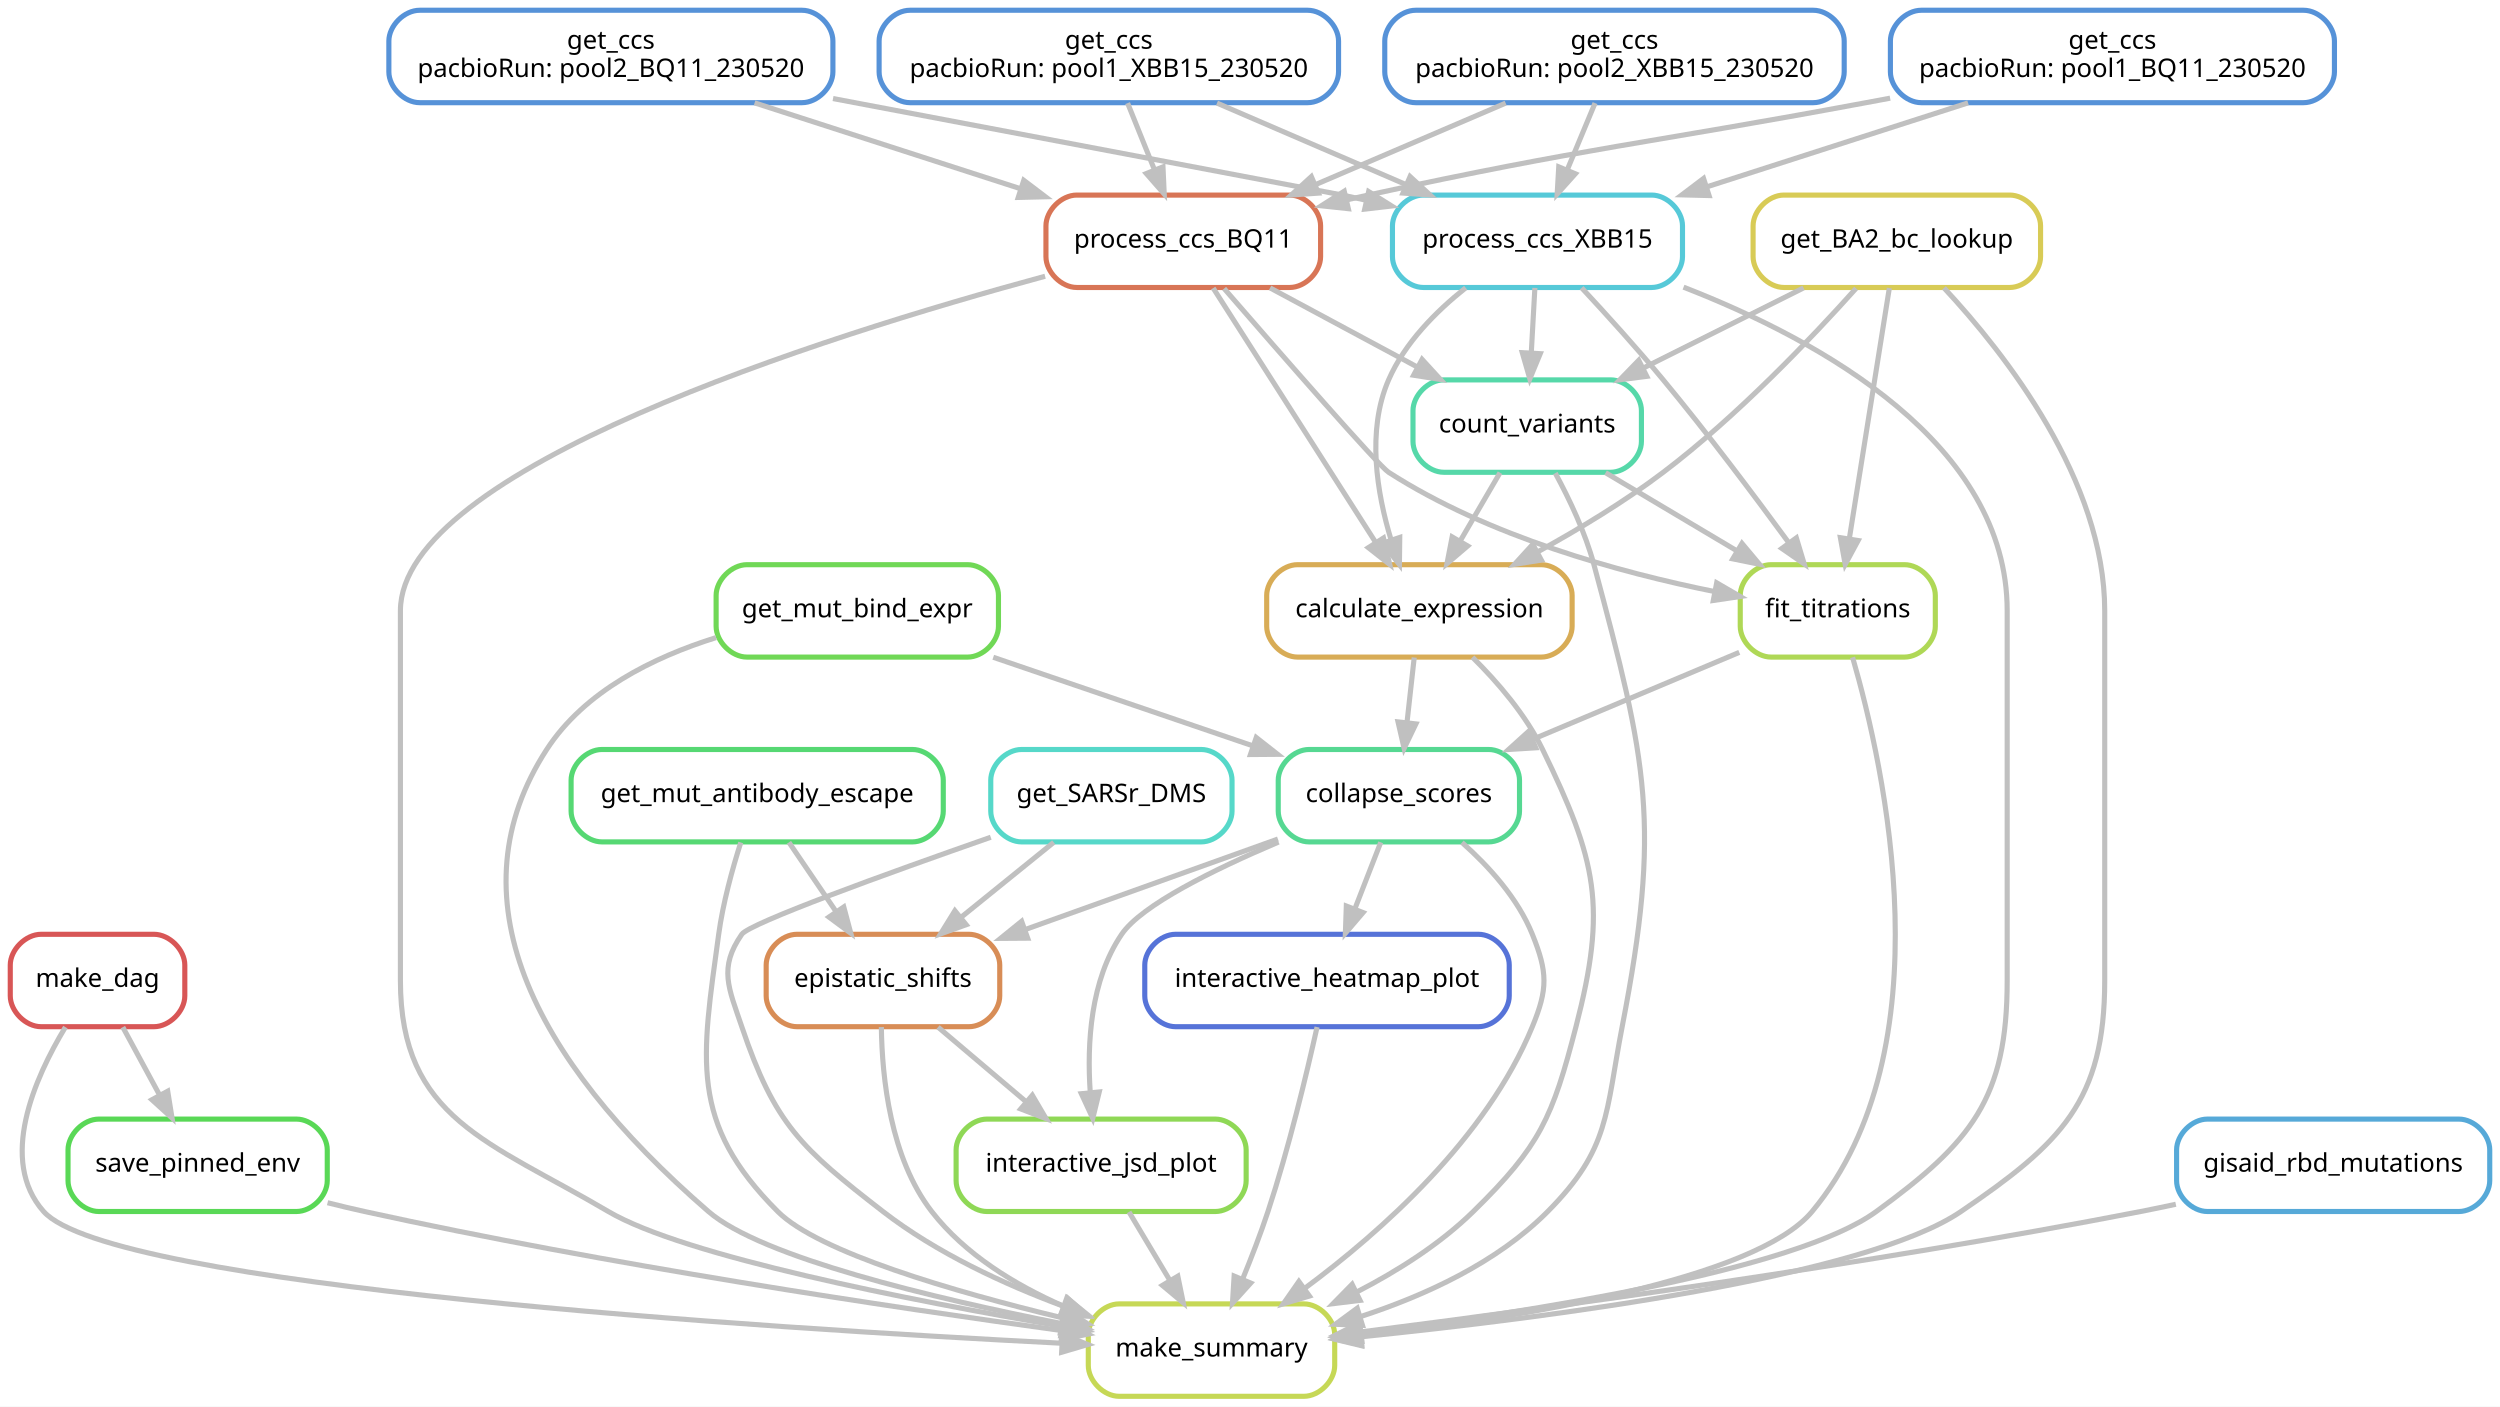
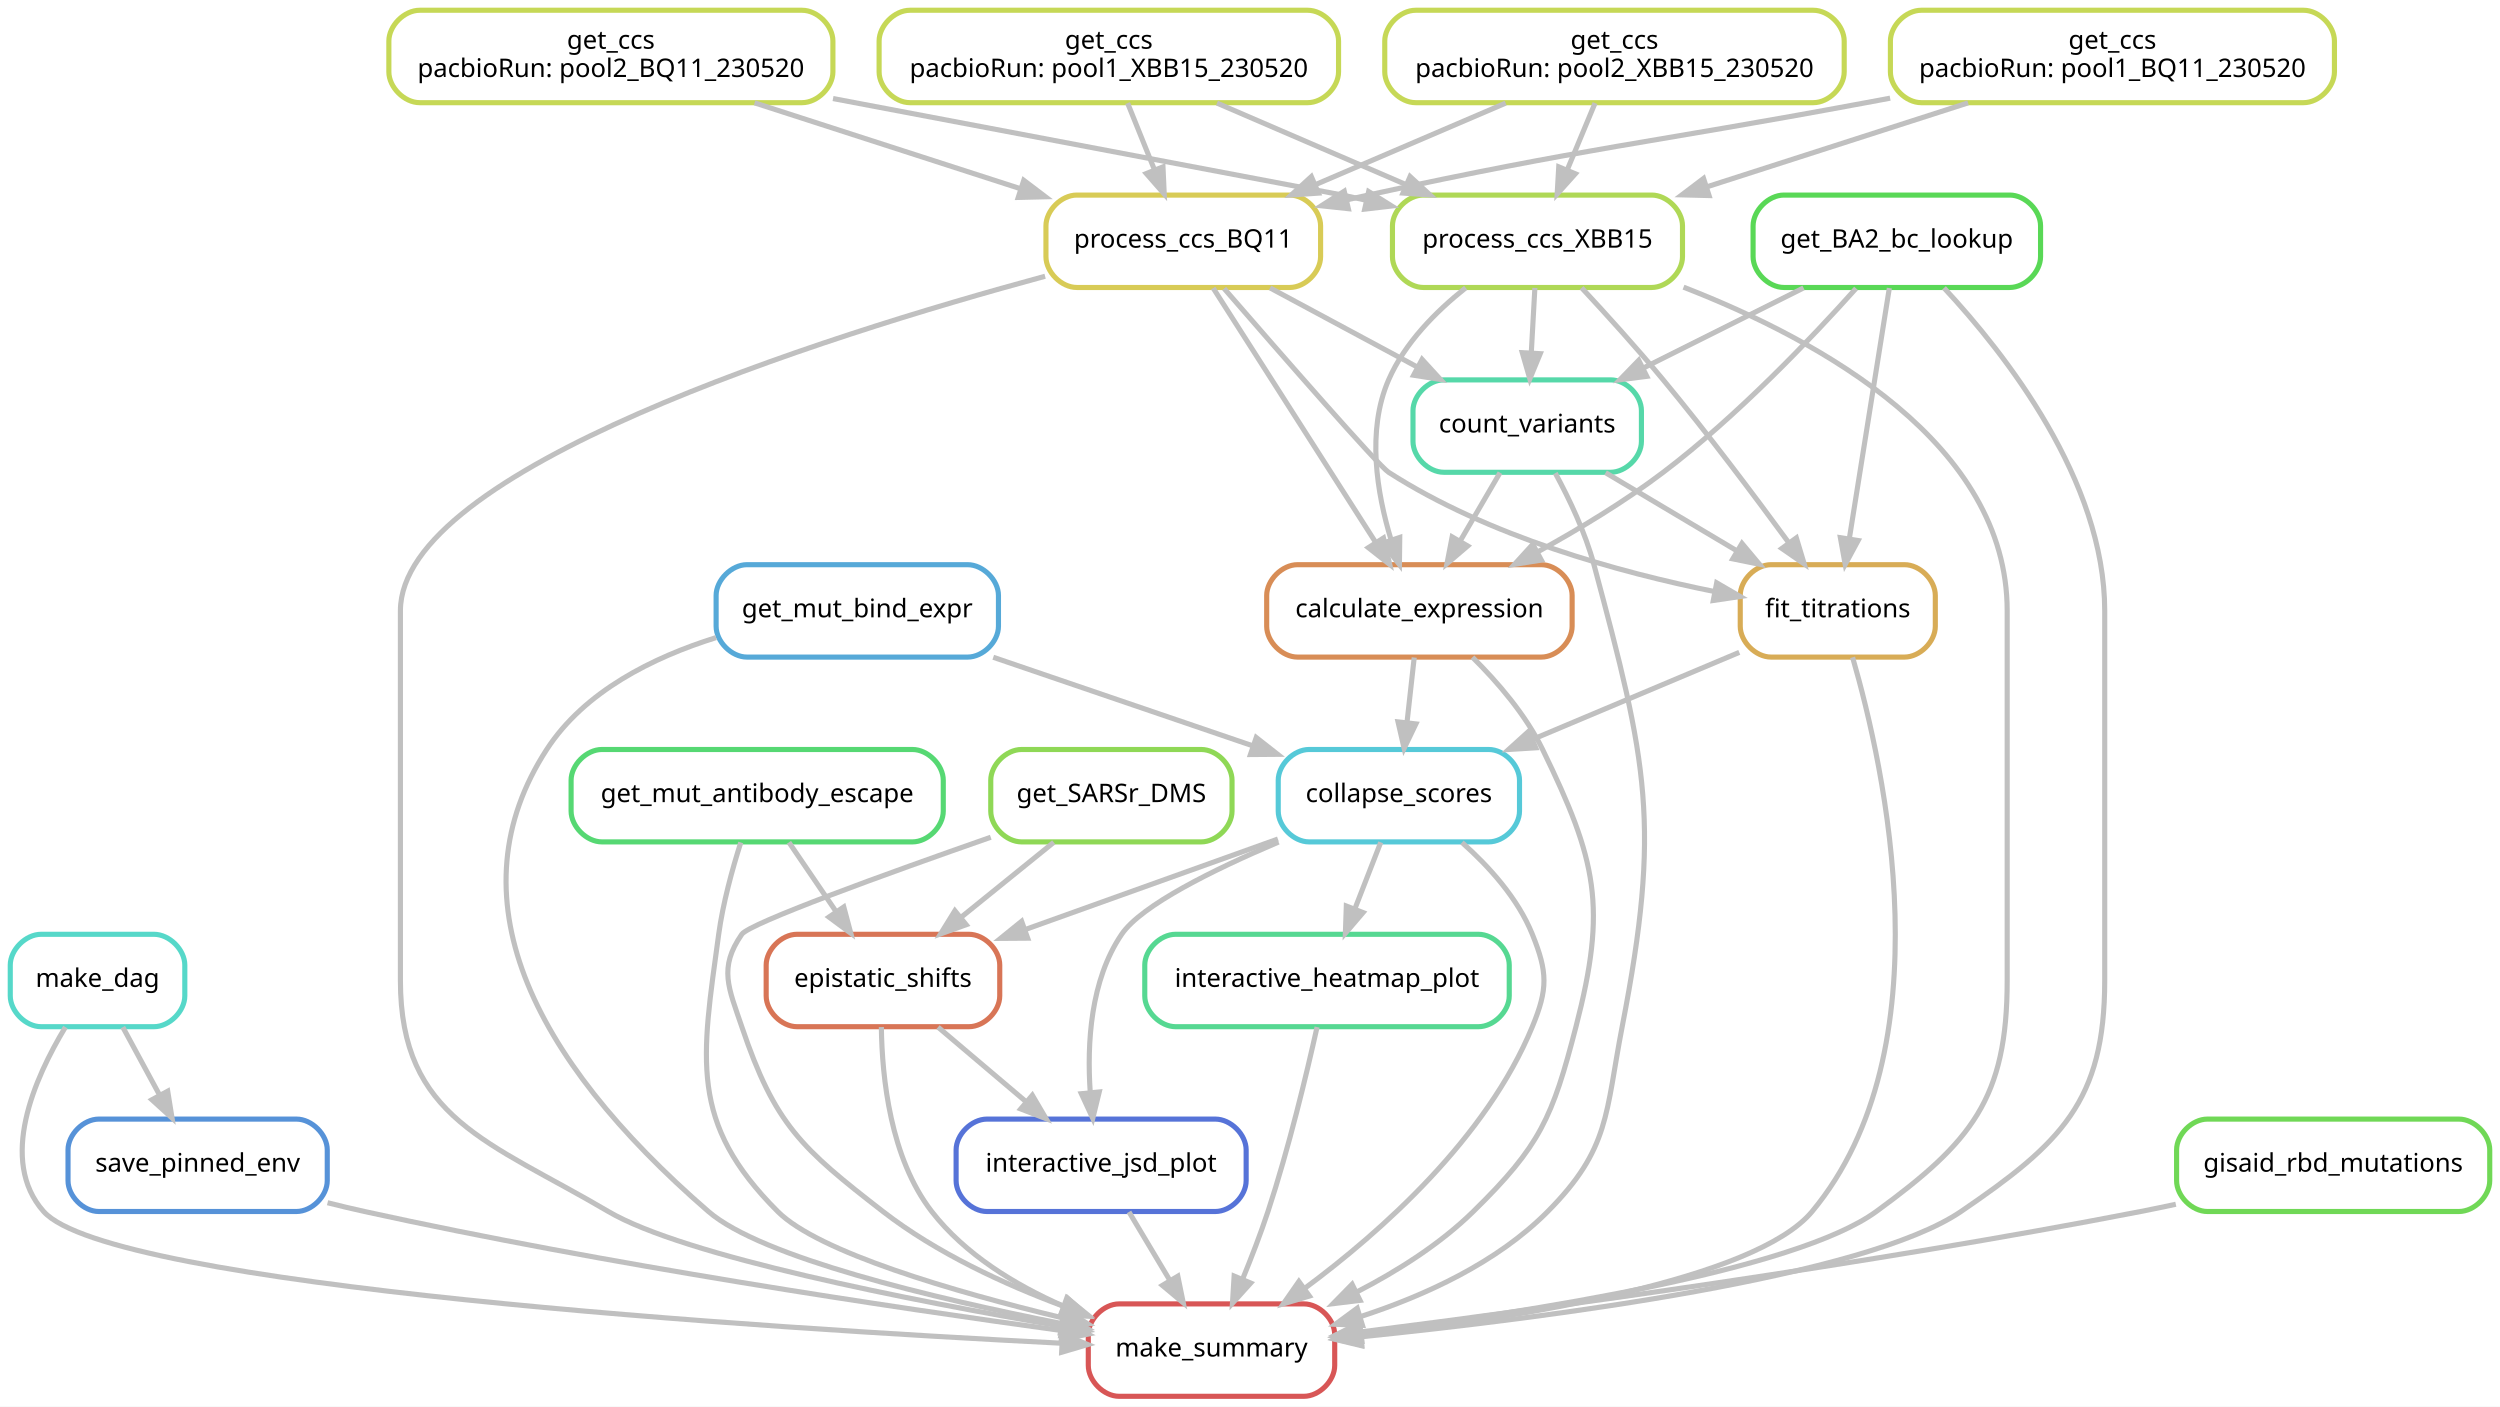
<svg xmlns="http://www.w3.org/2000/svg" width="974pt" height="548pt" viewBox="0.00 0.00 974.00 548.00">
  <g id="graph0" class="graph" transform="scale(1 1) rotate(0) translate(4 544)">
    <polygon fill="#ffffff" stroke="transparent" points="-4,4 -4,-544 970,-544 970,4 -4,4" />
    <g id="node1" class="node">
-       <path fill="none" stroke="#c6d856" stroke-width="2" d="M504,-36C504,-36 432,-36 432,-36 426,-36 420,-30 420,-24 420,-24 420,-12 420,-12 420,-6 426,0 432,0 432,0 504,0 504,0 510,0 516,-6 516,-12 516,-12 516,-24 516,-24 516,-30 510,-36 504,-36" />
+       <path fill="none" stroke="#d85656" stroke-width="2" d="M504,-36C504,-36 432,-36 432,-36 426,-36 420,-30 420,-24 420,-24 420,-12 420,-12 420,-6 426,0 432,0 432,0 504,0 504,0 510,0 516,-6 516,-12 516,-12 516,-24 516,-24 516,-30 510,-36 504,-36" />
      <text text-anchor="middle" x="468" y="-15.5" font-family="sans" font-size="10.00" fill="#000000">make_summary</text>
    </g>
    <g id="node2" class="node">
-       <path fill="none" stroke="#d85656" stroke-width="2" d="M56,-180C56,-180 12,-180 12,-180 6,-180 0,-174 0,-168 0,-168 0,-156 0,-156 0,-150 6,-144 12,-144 12,-144 56,-144 56,-144 62,-144 68,-150 68,-156 68,-156 68,-168 68,-168 68,-174 62,-180 56,-180" />
+       <path fill="none" stroke="#56d8c9" stroke-width="2" d="M56,-180C56,-180 12,-180 12,-180 6,-180 0,-174 0,-168 0,-168 0,-156 0,-156 0,-150 6,-144 12,-144 12,-144 56,-144 56,-144 62,-144 68,-150 68,-156 68,-156 68,-168 68,-168 68,-174 62,-180 56,-180" />
      <text text-anchor="middle" x="34" y="-159.5" font-family="sans" font-size="10.00" fill="#000000">make_dag</text>
    </g>
    <g id="edge1" class="edge">
      <path fill="none" stroke="#c0c0c0" stroke-width="2" d="M21.48,-143.833C9.393,-123.843 -4.689,-91.912 13,-72 38.93,-42.811 292.686,-26.633 409.581,-20.677" />
      <polygon fill="#c0c0c0" stroke="#c0c0c0" stroke-width="2" points="409.969,-24.162 419.781,-20.165 409.619,-17.17 409.969,-24.162" />
    </g>
    <g id="node3" class="node">
-       <path fill="none" stroke="#59d856" stroke-width="2" d="M111.5,-108C111.5,-108 34.5,-108 34.5,-108 28.5,-108 22.5,-102 22.5,-96 22.5,-96 22.5,-84 22.5,-84 22.5,-78 28.5,-72 34.5,-72 34.5,-72 111.5,-72 111.5,-72 117.5,-72 123.5,-78 123.5,-84 123.5,-84 123.5,-96 123.5,-96 123.5,-102 117.5,-108 111.5,-108" />
+       <path fill="none" stroke="#5692d8" stroke-width="2" d="M111.5,-108C111.5,-108 34.5,-108 34.5,-108 28.5,-108 22.5,-102 22.5,-96 22.5,-96 22.5,-84 22.5,-84 22.5,-78 28.5,-72 34.5,-72 34.5,-72 111.5,-72 111.5,-72 117.5,-72 123.5,-78 123.5,-84 123.5,-84 123.5,-96 123.5,-96 123.5,-102 117.5,-108 111.5,-108" />
      <text text-anchor="middle" x="73" y="-87.5" font-family="sans" font-size="10.00" fill="#000000">save_pinned_env</text>
    </g>
    <g id="edge17" class="edge">
      <path fill="none" stroke="#c0c0c0" stroke-width="2" d="M43.841,-143.831C48.196,-135.792 53.41,-126.167 58.217,-117.292" />
      <polygon fill="#c0c0c0" stroke="#c0c0c0" stroke-width="2" points="61.341,-118.873 63.026,-108.413 55.186,-115.539 61.341,-118.873" />
    </g>
    <g id="edge2" class="edge">
      <path fill="none" stroke="#c0c0c0" stroke-width="2" d="M123.61,-75.416C128.457,-74.191 133.311,-73.03 138,-72 232.325,-51.285 343.406,-34.69 409.638,-25.608" />
      <polygon fill="#c0c0c0" stroke="#c0c0c0" stroke-width="2" points="410.437,-29.032 419.873,-24.215 409.493,-22.095 410.437,-29.032" />
    </g>
    <g id="node4" class="node">
-       <path fill="none" stroke="#70d856" stroke-width="2" d="M373,-324C373,-324 287,-324 287,-324 281,-324 275,-318 275,-312 275,-312 275,-300 275,-300 275,-294 281,-288 287,-288 287,-288 373,-288 373,-288 379,-288 385,-294 385,-300 385,-300 385,-312 385,-312 385,-318 379,-324 373,-324" />
+       <path fill="none" stroke="#56a9d8" stroke-width="2" d="M373,-324C373,-324 287,-324 287,-324 281,-324 275,-318 275,-312 275,-312 275,-300 275,-300 275,-294 281,-288 287,-288 287,-288 373,-288 373,-288 379,-288 385,-294 385,-300 385,-300 385,-312 385,-312 385,-318 379,-324 373,-324" />
      <text text-anchor="middle" x="330" y="-303.5" font-family="sans" font-size="10.00" fill="#000000">get_mut_bind_expr</text>
    </g>
    <g id="edge3" class="edge">
      <path fill="none" stroke="#c0c0c0" stroke-width="2" d="M274.99,-295.596C250.409,-287.911 223.712,-274.675 209,-252 172.254,-195.362 201.978,-132.627 272,-72 292.595,-54.168 359.618,-38.207 409.589,-28.344" />
      <polygon fill="#c0c0c0" stroke="#c0c0c0" stroke-width="2" points="410.502,-31.732 419.654,-26.394 409.17,-24.86 410.502,-31.732" />
    </g>
    <g id="node17" class="node">
-       <path fill="none" stroke="#56d892" stroke-width="2" d="M576,-252C576,-252 506,-252 506,-252 500,-252 494,-246 494,-240 494,-240 494,-228 494,-228 494,-222 500,-216 506,-216 506,-216 576,-216 576,-216 582,-216 588,-222 588,-228 588,-228 588,-240 588,-240 588,-246 582,-252 576,-252" />
+       <path fill="none" stroke="#56c9d8" stroke-width="2" d="M576,-252C576,-252 506,-252 506,-252 500,-252 494,-246 494,-240 494,-240 494,-228 494,-228 494,-222 500,-216 506,-216 506,-216 576,-216 576,-216 582,-216 588,-222 588,-228 588,-228 588,-240 588,-240 588,-246 582,-252 576,-252" />
      <text text-anchor="middle" x="541" y="-231.5" font-family="sans" font-size="10.00" fill="#000000">collapse_scores</text>
    </g>
    <g id="edge39" class="edge">
      <path fill="none" stroke="#c0c0c0" stroke-width="2" d="M382.972,-287.924C413.838,-277.392 452.757,-264.111 484.248,-253.365" />
      <polygon fill="#c0c0c0" stroke="#c0c0c0" stroke-width="2" points="485.432,-256.66 493.766,-250.118 483.171,-250.035 485.432,-256.66" />
    </g>
    <g id="node5" class="node">
      <path fill="none" stroke="#56d873" stroke-width="2" d="M351.5,-252C351.5,-252 230.5,-252 230.5,-252 224.5,-252 218.5,-246 218.5,-240 218.5,-240 218.5,-228 218.5,-228 218.5,-222 224.5,-216 230.5,-216 230.5,-216 351.5,-216 351.5,-216 357.5,-216 363.5,-222 363.5,-228 363.5,-228 363.5,-240 363.5,-240 363.5,-246 357.5,-252 351.5,-252" />
      <text text-anchor="middle" x="291" y="-231.5" font-family="sans" font-size="10.00" fill="#000000">get_mut_antibody_escape</text>
    </g>
    <g id="edge4" class="edge">
      <path fill="none" stroke="#c0c0c0" stroke-width="2" d="M284.605,-215.765C281.315,-205.419 277.656,-192.147 276,-180 269.372,-131.373 264.299,-106.704 299,-72 314.878,-56.121 367.495,-40.812 409.848,-30.575" />
      <polygon fill="#c0c0c0" stroke="#c0c0c0" stroke-width="2" points="410.889,-33.925 419.812,-28.213 409.274,-27.114 410.889,-33.925" />
    </g>
    <g id="node18" class="node">
-       <path fill="none" stroke="#d88d56" stroke-width="2" d="M373.5,-180C373.5,-180 306.5,-180 306.5,-180 300.5,-180 294.5,-174 294.5,-168 294.5,-168 294.5,-156 294.5,-156 294.5,-150 300.5,-144 306.5,-144 306.5,-144 373.5,-144 373.5,-144 379.5,-144 385.5,-150 385.5,-156 385.5,-156 385.5,-168 385.5,-168 385.5,-174 379.5,-180 373.5,-180" />
+       <path fill="none" stroke="#d87556" stroke-width="2" d="M373.5,-180C373.5,-180 306.5,-180 306.5,-180 300.5,-180 294.5,-174 294.5,-168 294.5,-168 294.5,-156 294.5,-156 294.5,-150 300.5,-144 306.5,-144 306.5,-144 373.5,-144 373.5,-144 379.5,-144 385.5,-150 385.5,-156 385.5,-156 385.5,-168 385.5,-168 385.5,-174 379.5,-180 373.5,-180" />
      <text text-anchor="middle" x="340" y="-159.5" font-family="sans" font-size="10.00" fill="#000000">epistatic_shifts</text>
    </g>
    <g id="edge41" class="edge">
      <path fill="none" stroke="#c0c0c0" stroke-width="2" d="M303.365,-215.831C308.951,-207.623 315.663,-197.761 321.807,-188.732" />
      <polygon fill="#c0c0c0" stroke="#c0c0c0" stroke-width="2" points="324.736,-190.65 327.469,-180.413 318.949,-186.711 324.736,-190.65" />
    </g>
    <g id="node6" class="node">
-       <path fill="none" stroke="#56d8c9" stroke-width="2" d="M464,-252C464,-252 394,-252 394,-252 388,-252 382,-246 382,-240 382,-240 382,-228 382,-228 382,-222 388,-216 394,-216 394,-216 464,-216 464,-216 470,-216 476,-222 476,-228 476,-228 476,-240 476,-240 476,-246 470,-252 464,-252" />
+       <path fill="none" stroke="#8fd856" stroke-width="2" d="M464,-252C464,-252 394,-252 394,-252 388,-252 382,-246 382,-240 382,-240 382,-228 382,-228 382,-222 388,-216 394,-216 394,-216 464,-216 464,-216 470,-216 476,-222 476,-228 476,-228 476,-240 476,-240 476,-246 470,-252 464,-252" />
      <text text-anchor="middle" x="429" y="-231.5" font-family="sans" font-size="10.00" fill="#000000">get_SARSr_DMS</text>
    </g>
    <g id="edge5" class="edge">
      <path fill="none" stroke="#c0c0c0" stroke-width="2" d="M381.998,-217.814C341.129,-203.518 287.975,-184.293 285,-180 275.887,-166.849 279.873,-159.156 285,-144 297.902,-105.855 308.16,-96.652 340,-72 360.784,-55.908 387.07,-43.73 410.407,-35.051" />
      <polygon fill="#c0c0c0" stroke="#c0c0c0" stroke-width="2" points="411.63,-38.331 419.863,-31.662 409.268,-31.741 411.63,-38.331" />
    </g>
    <g id="edge42" class="edge">
      <path fill="none" stroke="#c0c0c0" stroke-width="2" d="M406.541,-215.831C395.579,-206.963 382.23,-196.164 370.373,-186.572" />
      <polygon fill="#c0c0c0" stroke="#c0c0c0" stroke-width="2" points="372.427,-183.731 362.451,-180.163 368.024,-189.173 372.427,-183.731" />
    </g>
    <g id="node7" class="node">
-       <path fill="none" stroke="#56c9d8" stroke-width="2" d="M639.5,-468C639.5,-468 550.5,-468 550.5,-468 544.5,-468 538.5,-462 538.5,-456 538.5,-456 538.5,-444 538.5,-444 538.5,-438 544.5,-432 550.5,-432 550.5,-432 639.5,-432 639.5,-432 645.5,-432 651.5,-438 651.5,-444 651.5,-444 651.5,-456 651.5,-456 651.5,-462 645.5,-468 639.5,-468" />
+       <path fill="none" stroke="#afd856" stroke-width="2" d="M639.5,-468C639.5,-468 550.5,-468 550.5,-468 544.5,-468 538.5,-462 538.5,-456 538.5,-456 538.5,-444 538.5,-444 538.5,-438 544.5,-432 550.5,-432 550.5,-432 639.5,-432 639.5,-432 645.5,-432 651.5,-438 651.5,-444 651.5,-444 651.5,-456 651.5,-456 651.5,-462 645.5,-468 639.5,-468" />
      <text text-anchor="middle" x="595" y="-447.5" font-family="sans" font-size="10.00" fill="#000000">process_ccs_XBB15</text>
    </g>
    <g id="edge6" class="edge">
      <path fill="none" stroke="#c0c0c0" stroke-width="2" d="M651.899,-432.117C705.619,-411.263 778,-371.088 778,-306 778,-306 778,-306 778,-162 778,-116.024 764.139,-99.101 727,-72 695.611,-49.094 592.575,-32.878 526.311,-24.515" />
      <polygon fill="#c0c0c0" stroke="#c0c0c0" stroke-width="2" points="526.363,-20.994 516.009,-23.24 525.503,-27.941 526.363,-20.994" />
    </g>
    <g id="node14" class="node">
      <path fill="none" stroke="#56d8a9" stroke-width="2" d="M623.5,-396C623.5,-396 558.5,-396 558.5,-396 552.5,-396 546.5,-390 546.5,-384 546.5,-384 546.5,-372 546.5,-372 546.5,-366 552.5,-360 558.5,-360 558.5,-360 623.5,-360 623.5,-360 629.5,-360 635.5,-366 635.5,-372 635.5,-372 635.5,-384 635.5,-384 635.5,-390 629.5,-396 623.5,-396" />
      <text text-anchor="middle" x="591" y="-375.5" font-family="sans" font-size="10.00" fill="#000000">count_variants</text>
    </g>
    <g id="edge28" class="edge">
      <path fill="none" stroke="#c0c0c0" stroke-width="2" d="M593.991,-431.831C593.563,-424.131 593.054,-414.974 592.579,-406.417" />
      <polygon fill="#c0c0c0" stroke="#c0c0c0" stroke-width="2" points="596.072,-406.204 592.023,-396.413 589.083,-406.592 596.072,-406.204" />
    </g>
    <g id="node15" class="node">
-       <path fill="none" stroke="#afd856" stroke-width="2" d="M738,-324C738,-324 686,-324 686,-324 680,-324 674,-318 674,-312 674,-312 674,-300 674,-300 674,-294 680,-288 686,-288 686,-288 738,-288 738,-288 744,-288 750,-294 750,-300 750,-300 750,-312 750,-312 750,-318 744,-324 738,-324" />
+       <path fill="none" stroke="#d8ac56" stroke-width="2" d="M738,-324C738,-324 686,-324 686,-324 680,-324 674,-318 674,-312 674,-312 674,-300 674,-300 674,-294 680,-288 686,-288 686,-288 738,-288 738,-288 744,-288 750,-294 750,-300 750,-300 750,-312 750,-312 750,-318 744,-324 738,-324" />
      <text text-anchor="middle" x="712" y="-303.5" font-family="sans" font-size="10.00" fill="#000000">fit_titrations</text>
    </g>
    <g id="edge31" class="edge">
      <path fill="none" stroke="#c0c0c0" stroke-width="2" d="M612.201,-431.869C621.793,-421.555 633.822,-408.282 644,-396 661.181,-375.266 679.523,-350.841 692.822,-332.672" />
      <polygon fill="#c0c0c0" stroke="#c0c0c0" stroke-width="2" points="695.862,-334.443 698.919,-324.298 690.203,-330.322 695.862,-334.443" />
    </g>
    <g id="node16" class="node">
-       <path fill="none" stroke="#d8ac56" stroke-width="2" d="M596.5,-324C596.5,-324 501.5,-324 501.5,-324 495.5,-324 489.5,-318 489.5,-312 489.5,-312 489.5,-300 489.5,-300 489.5,-294 495.5,-288 501.5,-288 501.5,-288 596.5,-288 596.5,-288 602.5,-288 608.5,-294 608.5,-300 608.5,-300 608.5,-312 608.5,-312 608.5,-318 602.5,-324 596.5,-324" />
+       <path fill="none" stroke="#d88d56" stroke-width="2" d="M596.5,-324C596.5,-324 501.5,-324 501.5,-324 495.5,-324 489.5,-318 489.5,-312 489.5,-312 489.5,-300 489.5,-300 489.5,-294 495.5,-288 501.5,-288 501.5,-288 596.5,-288 596.5,-288 602.5,-288 608.5,-294 608.5,-300 608.5,-300 608.5,-312 608.5,-312 608.5,-318 602.5,-324 596.5,-324" />
      <text text-anchor="middle" x="549" y="-303.5" font-family="sans" font-size="10.00" fill="#000000">calculate_expression</text>
    </g>
    <g id="edge35" class="edge">
      <path fill="none" stroke="#c0c0c0" stroke-width="2" d="M567.039,-431.862C555.446,-422.662 543.26,-410.381 537,-396 528.401,-376.244 532.405,-351.927 538.006,-333.552" />
      <polygon fill="#c0c0c0" stroke="#c0c0c0" stroke-width="2" points="541.341,-334.615 541.212,-324.021 534.706,-332.384 541.341,-334.615" />
    </g>
    <g id="node8" class="node">
-       <path fill="none" stroke="#5692d8" stroke-width="2" d="M893.5,-540C893.5,-540 744.5,-540 744.5,-540 738.5,-540 732.5,-534 732.5,-528 732.5,-528 732.5,-516 732.5,-516 732.5,-510 738.5,-504 744.5,-504 744.5,-504 893.5,-504 893.5,-504 899.5,-504 905.5,-510 905.5,-516 905.5,-516 905.5,-528 905.5,-528 905.5,-534 899.5,-540 893.5,-540" />
+       <path fill="none" stroke="#c6d856" stroke-width="2" d="M893.5,-540C893.5,-540 744.5,-540 744.5,-540 738.5,-540 732.5,-534 732.5,-528 732.5,-528 732.5,-516 732.5,-516 732.5,-510 738.5,-504 744.5,-504 744.5,-504 893.5,-504 893.5,-504 899.5,-504 905.5,-510 905.5,-516 905.5,-516 905.5,-528 905.5,-528 905.5,-534 899.5,-540 893.5,-540" />
      <text text-anchor="middle" x="819" y="-525" font-family="sans" font-size="10.00" fill="#000000">get_ccs</text>
      <text text-anchor="middle" x="819" y="-514" font-family="sans" font-size="10.00" fill="#000000">pacbioRun: pool1_BQ11_230520</text>
    </g>
    <g id="edge18" class="edge">
      <path fill="none" stroke="#c0c0c0" stroke-width="2" d="M762.764,-503.924C731.876,-493.996 693.39,-481.625 661.074,-471.238" />
      <polygon fill="#c0c0c0" stroke="#c0c0c0" stroke-width="2" points="661.85,-467.811 651.259,-468.083 659.708,-474.475 661.85,-467.811" />
    </g>
    <g id="node12" class="node">
-       <path fill="none" stroke="#d87556" stroke-width="2" d="M498.5,-468C498.5,-468 415.5,-468 415.5,-468 409.5,-468 403.5,-462 403.5,-456 403.5,-456 403.5,-444 403.5,-444 403.5,-438 409.5,-432 415.5,-432 415.5,-432 498.5,-432 498.5,-432 504.5,-432 510.5,-438 510.5,-444 510.5,-444 510.5,-456 510.5,-456 510.5,-462 504.5,-468 498.5,-468" />
+       <path fill="none" stroke="#d8cb56" stroke-width="2" d="M498.5,-468C498.5,-468 415.5,-468 415.5,-468 409.5,-468 403.5,-462 403.5,-456 403.5,-456 403.5,-444 403.5,-444 403.5,-438 409.5,-432 415.5,-432 415.5,-432 498.5,-432 498.5,-432 504.5,-432 510.5,-438 510.5,-444 510.5,-444 510.5,-456 510.5,-456 510.5,-462 504.5,-468 498.5,-468" />
      <text text-anchor="middle" x="457" y="-447.5" font-family="sans" font-size="10.00" fill="#000000">process_ccs_BQ11</text>
    </g>
    <g id="edge22" class="edge">
      <path fill="none" stroke="#c0c0c0" stroke-width="2" d="M732.394,-505.754C729.223,-505.161 726.084,-504.575 723,-504 636.793,-487.92 614.69,-486.643 529,-468 526.226,-467.397 523.397,-466.764 520.541,-466.111" />
      <polygon fill="#c0c0c0" stroke="#c0c0c0" stroke-width="2" points="521.313,-462.697 510.778,-463.828 519.719,-469.513 521.313,-462.697" />
    </g>
    <g id="node9" class="node">
-       <path fill="none" stroke="#5692d8" stroke-width="2" d="M308.5,-540C308.5,-540 159.5,-540 159.5,-540 153.5,-540 147.5,-534 147.5,-528 147.5,-528 147.5,-516 147.5,-516 147.5,-510 153.5,-504 159.5,-504 159.5,-504 308.5,-504 308.5,-504 314.5,-504 320.5,-510 320.5,-516 320.5,-516 320.5,-528 320.5,-528 320.5,-534 314.5,-540 308.5,-540" />
+       <path fill="none" stroke="#c6d856" stroke-width="2" d="M308.5,-540C308.5,-540 159.5,-540 159.5,-540 153.5,-540 147.5,-534 147.5,-528 147.5,-528 147.5,-516 147.5,-516 147.5,-510 153.5,-504 159.5,-504 159.5,-504 308.5,-504 308.5,-504 314.5,-504 320.5,-510 320.5,-516 320.5,-516 320.5,-528 320.5,-528 320.5,-534 314.5,-540 308.5,-540" />
      <text text-anchor="middle" x="234" y="-525" font-family="sans" font-size="10.00" fill="#000000">get_ccs</text>
      <text text-anchor="middle" x="234" y="-514" font-family="sans" font-size="10.00" fill="#000000">pacbioRun: pool2_BQ11_230520</text>
    </g>
    <g id="edge19" class="edge">
      <path fill="none" stroke="#c0c0c0" stroke-width="2" d="M320.545,-505.605C404.29,-489.74 518.688,-468.067 519,-468 522.019,-467.357 525.102,-466.686 528.214,-465.997" />
      <polygon fill="#c0c0c0" stroke="#c0c0c0" stroke-width="2" points="529.22,-469.358 538.208,-463.747 527.683,-462.529 529.22,-469.358" />
    </g>
    <g id="edge23" class="edge">
      <path fill="none" stroke="#c0c0c0" stroke-width="2" d="M289.985,-503.924C321.437,-493.769 360.801,-481.06 393.413,-470.53" />
      <polygon fill="#c0c0c0" stroke="#c0c0c0" stroke-width="2" points="394.86,-473.741 403.3,-467.338 392.709,-467.08 394.86,-473.741" />
    </g>
    <g id="node10" class="node">
-       <path fill="none" stroke="#5692d8" stroke-width="2" d="M505.5,-540C505.5,-540 350.5,-540 350.5,-540 344.5,-540 338.5,-534 338.5,-528 338.5,-528 338.5,-516 338.5,-516 338.5,-510 344.5,-504 350.5,-504 350.5,-504 505.5,-504 505.5,-504 511.5,-504 517.5,-510 517.5,-516 517.5,-516 517.5,-528 517.5,-528 517.5,-534 511.5,-540 505.5,-540" />
+       <path fill="none" stroke="#c6d856" stroke-width="2" d="M505.5,-540C505.5,-540 350.5,-540 350.5,-540 344.5,-540 338.5,-534 338.5,-528 338.5,-528 338.5,-516 338.5,-516 338.5,-510 344.5,-504 350.5,-504 350.5,-504 505.5,-504 505.5,-504 511.5,-504 517.5,-510 517.5,-516 517.5,-516 517.5,-528 517.5,-528 517.5,-534 511.5,-540 505.5,-540" />
      <text text-anchor="middle" x="428" y="-525" font-family="sans" font-size="10.00" fill="#000000">get_ccs</text>
      <text text-anchor="middle" x="428" y="-514" font-family="sans" font-size="10.00" fill="#000000">pacbioRun: pool1_XBB15_230520</text>
    </g>
    <g id="edge20" class="edge">
      <path fill="none" stroke="#c0c0c0" stroke-width="2" d="M470.141,-503.831C492.476,-494.202 520.094,-482.295 543.671,-472.13" />
      <polygon fill="#c0c0c0" stroke="#c0c0c0" stroke-width="2" points="545.365,-475.211 553.162,-468.038 542.593,-468.783 545.365,-475.211" />
    </g>
    <g id="edge24" class="edge">
      <path fill="none" stroke="#c0c0c0" stroke-width="2" d="M435.318,-503.831C438.488,-495.962 442.27,-486.571 445.781,-477.853" />
      <polygon fill="#c0c0c0" stroke="#c0c0c0" stroke-width="2" points="449.094,-478.997 449.584,-468.413 442.601,-476.382 449.094,-478.997" />
    </g>
    <g id="node11" class="node">
-       <path fill="none" stroke="#5692d8" stroke-width="2" d="M702.5,-540C702.5,-540 547.5,-540 547.5,-540 541.5,-540 535.5,-534 535.5,-528 535.5,-528 535.5,-516 535.5,-516 535.5,-510 541.5,-504 547.5,-504 547.5,-504 702.5,-504 702.5,-504 708.5,-504 714.5,-510 714.5,-516 714.5,-516 714.5,-528 714.5,-528 714.5,-534 708.5,-540 702.5,-540" />
+       <path fill="none" stroke="#c6d856" stroke-width="2" d="M702.5,-540C702.5,-540 547.5,-540 547.5,-540 541.5,-540 535.5,-534 535.5,-528 535.5,-528 535.5,-516 535.5,-516 535.5,-510 541.5,-504 547.5,-504 547.5,-504 702.5,-504 702.5,-504 708.5,-504 714.5,-510 714.5,-516 714.5,-516 714.5,-528 714.5,-528 714.5,-534 708.5,-540 702.5,-540" />
      <text text-anchor="middle" x="625" y="-525" font-family="sans" font-size="10.00" fill="#000000">get_ccs</text>
      <text text-anchor="middle" x="625" y="-514" font-family="sans" font-size="10.00" fill="#000000">pacbioRun: pool2_XBB15_230520</text>
    </g>
    <g id="edge21" class="edge">
      <path fill="none" stroke="#c0c0c0" stroke-width="2" d="M617.43,-503.831C614.151,-495.962 610.238,-486.571 606.606,-477.853" />
      <polygon fill="#c0c0c0" stroke="#c0c0c0" stroke-width="2" points="609.749,-476.298 602.672,-468.413 603.288,-478.99 609.749,-476.298" />
    </g>
    <g id="edge25" class="edge">
      <path fill="none" stroke="#c0c0c0" stroke-width="2" d="M582.606,-503.831C560.038,-494.159 532.108,-482.189 508.32,-471.994" />
      <polygon fill="#c0c0c0" stroke="#c0c0c0" stroke-width="2" points="509.659,-468.76 499.089,-468.038 506.901,-475.194 509.659,-468.76" />
    </g>
    <g id="edge7" class="edge">
      <path fill="none" stroke="#c0c0c0" stroke-width="2" d="M403.174,-436.379C315.615,-412.626 152,-360.897 152,-306 152,-306 152,-306 152,-162 152,-108.186 186.621,-99.294 233,-72 262.501,-54.639 350.213,-37.422 409.723,-27.25" />
      <polygon fill="#c0c0c0" stroke="#c0c0c0" stroke-width="2" points="410.474,-30.673 419.752,-25.557 409.308,-23.77 410.474,-30.673" />
    </g>
    <g id="edge27" class="edge">
      <path fill="none" stroke="#c0c0c0" stroke-width="2" d="M490.814,-431.831C508.271,-422.452 529.749,-410.911 548.335,-400.924" />
      <polygon fill="#c0c0c0" stroke="#c0c0c0" stroke-width="2" points="550.045,-403.979 557.197,-396.163 546.731,-397.813 550.045,-403.979" />
    </g>
    <g id="edge30" class="edge">
      <path fill="none" stroke="#c0c0c0" stroke-width="2" d="M472.92,-431.586C495.101,-406.006 533.044,-362.545 537,-360 575.861,-334.996 627.001,-320.978 663.953,-313.531" />
      <polygon fill="#c0c0c0" stroke="#c0c0c0" stroke-width="2" points="664.819,-316.929 673.977,-311.601 663.496,-310.055 664.819,-316.929" />
    </g>
    <g id="edge34" class="edge">
      <path fill="none" stroke="#c0c0c0" stroke-width="2" d="M468.652,-431.762C484.62,-406.768 513.419,-361.692 531.852,-332.841" />
      <polygon fill="#c0c0c0" stroke="#c0c0c0" stroke-width="2" points="535.008,-334.401 537.443,-324.09 529.109,-330.632 535.008,-334.401" />
    </g>
    <g id="node13" class="node">
-       <path fill="none" stroke="#d8cb56" stroke-width="2" d="M779,-468C779,-468 691,-468 691,-468 685,-468 679,-462 679,-456 679,-456 679,-444 679,-444 679,-438 685,-432 691,-432 691,-432 779,-432 779,-432 785,-432 791,-438 791,-444 791,-444 791,-456 791,-456 791,-462 785,-468 779,-468" />
+       <path fill="none" stroke="#59d856" stroke-width="2" d="M779,-468C779,-468 691,-468 691,-468 685,-468 679,-462 679,-456 679,-456 679,-444 679,-444 679,-438 685,-432 691,-432 691,-432 779,-432 779,-432 785,-432 791,-438 791,-444 791,-444 791,-456 791,-456 791,-462 785,-468 779,-468" />
      <text text-anchor="middle" x="735" y="-447.5" font-family="sans" font-size="10.00" fill="#000000">get_BA2_bc_lookup</text>
    </g>
    <g id="edge8" class="edge">
      <path fill="none" stroke="#c0c0c0" stroke-width="2" d="M753.38,-431.829C777.279,-406.173 816,-356.77 816,-306 816,-306 816,-306 816,-162 816,-114.889 798.922,-98.544 760,-72 722.779,-46.616 600.274,-30.722 526.287,-23.192" />
      <polygon fill="#c0c0c0" stroke="#c0c0c0" stroke-width="2" points="526.481,-19.694 516.183,-22.185 525.787,-26.66 526.481,-19.694" />
    </g>
    <g id="edge26" class="edge">
      <path fill="none" stroke="#c0c0c0" stroke-width="2" d="M698.663,-431.831C679.66,-422.33 656.224,-410.612 636.075,-400.537" />
      <polygon fill="#c0c0c0" stroke="#c0c0c0" stroke-width="2" points="637.586,-397.38 627.076,-396.038 634.455,-403.641 637.586,-397.38" />
    </g>
    <g id="edge29" class="edge">
      <path fill="none" stroke="#c0c0c0" stroke-width="2" d="M732.087,-431.762C728.147,-407.093 721.082,-362.86 716.468,-333.973" />
      <polygon fill="#c0c0c0" stroke="#c0c0c0" stroke-width="2" points="719.923,-333.412 714.889,-324.09 713.01,-334.517 719.923,-333.412" />
    </g>
    <g id="edge33" class="edge">
      <path fill="none" stroke="#c0c0c0" stroke-width="2" d="M719.127,-431.657C701.867,-412.379 672.869,-381.872 644,-360 628.958,-348.603 611.261,-337.91 595.245,-329.094" />
      <polygon fill="#c0c0c0" stroke="#c0c0c0" stroke-width="2" points="596.504,-325.797 586.041,-324.13 593.181,-331.958 596.504,-325.797" />
    </g>
    <g id="edge9" class="edge">
      <path fill="none" stroke="#c0c0c0" stroke-width="2" d="M601.939,-359.673C607.447,-349.519 613.652,-336.46 617,-324 637.797,-246.596 643.251,-222.685 628,-144 621.436,-110.132 623.295,-96.492 599,-72 579.271,-52.111 551.171,-39.231 526.052,-31.06" />
      <polygon fill="#c0c0c0" stroke="#c0c0c0" stroke-width="2" points="526.819,-27.634 516.232,-28.049 524.767,-34.327 526.819,-27.634" />
    </g>
    <g id="edge32" class="edge">
      <path fill="none" stroke="#c0c0c0" stroke-width="2" d="M621.533,-359.831C637.01,-350.622 655.987,-339.33 672.556,-329.471" />
      <polygon fill="#c0c0c0" stroke="#c0c0c0" stroke-width="2" points="674.672,-332.284 681.476,-324.163 671.093,-326.269 674.672,-332.284" />
    </g>
    <g id="edge36" class="edge">
      <path fill="none" stroke="#c0c0c0" stroke-width="2" d="M580.402,-359.831C575.712,-351.793 570.097,-342.167 564.92,-333.292" />
      <polygon fill="#c0c0c0" stroke="#c0c0c0" stroke-width="2" points="567.803,-331.288 559.741,-324.413 561.757,-334.815 567.803,-331.288" />
    </g>
    <g id="edge10" class="edge">
      <path fill="none" stroke="#c0c0c0" stroke-width="2" d="M717.768,-287.91C730.253,-244.885 754.626,-135.329 702,-72 679.882,-45.384 588.05,-30.579 526.219,-23.46" />
      <polygon fill="#c0c0c0" stroke="#c0c0c0" stroke-width="2" points="526.515,-19.972 516.189,-22.342 525.74,-26.928 526.515,-19.972" />
    </g>
    <g id="edge37" class="edge">
      <path fill="none" stroke="#c0c0c0" stroke-width="2" d="M673.624,-289.842C649.858,-279.835 619.026,-266.853 593.072,-255.925" />
      <polygon fill="#c0c0c0" stroke="#c0c0c0" stroke-width="2" points="594.328,-252.656 583.753,-252.001 591.611,-259.108 594.328,-252.656" />
    </g>
    <g id="edge11" class="edge">
      <path fill="none" stroke="#c0c0c0" stroke-width="2" d="M569.673,-287.933C579.459,-278.248 590.417,-265.536 597,-252 618.144,-208.522 622.127,-190.801 610,-144 600.817,-108.564 596.145,-97.622 570,-72 557.08,-59.339 540.587,-48.892 524.648,-40.672" />
      <polygon fill="#c0c0c0" stroke="#c0c0c0" stroke-width="2" points="525.876,-37.375 515.359,-36.09 522.779,-43.652 525.876,-37.375" />
    </g>
    <g id="edge38" class="edge">
      <path fill="none" stroke="#c0c0c0" stroke-width="2" d="M546.981,-287.831C546.126,-280.131 545.108,-270.974 544.157,-262.417" />
      <polygon fill="#c0c0c0" stroke="#c0c0c0" stroke-width="2" points="547.629,-261.966 543.046,-252.413 540.672,-262.739 547.629,-261.966" />
    </g>
    <g id="edge12" class="edge">
      <path fill="none" stroke="#c0c0c0" stroke-width="2" d="M565.58,-215.777C576.148,-206.402 587.354,-194.002 593,-180 598.983,-165.161 599.093,-158.794 593,-144 575.14,-100.639 534.337,-64.302 504.183,-41.963" />
      <polygon fill="#c0c0c0" stroke="#c0c0c0" stroke-width="2" points="506.142,-39.061 495.988,-36.039 502.041,-44.734 506.142,-39.061" />
    </g>
    <g id="edge40" class="edge">
      <path fill="none" stroke="#c0c0c0" stroke-width="2" d="M493.874,-217.119C464.453,-206.58 426.434,-192.961 395.549,-181.898" />
      <polygon fill="#c0c0c0" stroke="#c0c0c0" stroke-width="2" points="396.386,-178.48 385.792,-178.403 394.026,-185.07 396.386,-178.48" />
    </g>
    <g id="node19" class="node">
-       <path fill="none" stroke="#8fd856" stroke-width="2" d="M469.5,-108C469.5,-108 380.5,-108 380.5,-108 374.5,-108 368.5,-102 368.5,-96 368.5,-96 368.5,-84 368.5,-84 368.5,-78 374.5,-72 380.5,-72 380.5,-72 469.5,-72 469.5,-72 475.5,-72 481.5,-78 481.5,-84 481.5,-84 481.5,-96 481.5,-96 481.5,-102 475.5,-108 469.5,-108" />
+       <path fill="none" stroke="#5673d8" stroke-width="2" d="M469.5,-108C469.5,-108 380.5,-108 380.5,-108 374.5,-108 368.5,-102 368.5,-96 368.5,-96 368.5,-84 368.5,-84 368.5,-78 374.5,-72 380.5,-72 380.5,-72 469.5,-72 469.5,-72 475.5,-72 481.5,-78 481.5,-84 481.5,-84 481.5,-96 481.5,-96 481.5,-102 475.5,-108 469.5,-108" />
      <text text-anchor="middle" x="425" y="-87.5" font-family="sans" font-size="10.00" fill="#000000">interactive_jsd_plot</text>
    </g>
    <g id="edge43" class="edge">
      <path fill="none" stroke="#c0c0c0" stroke-width="2" d="M494.133,-215.942C468.614,-205.117 440.7,-191.305 433,-180 420.838,-162.142 419.447,-137.448 420.758,-118.443" />
      <polygon fill="#c0c0c0" stroke="#c0c0c0" stroke-width="2" points="424.262,-118.57 421.746,-108.278 417.295,-117.892 424.262,-118.57" />
    </g>
    <g id="node20" class="node">
-       <path fill="none" stroke="#5673d8" stroke-width="2" d="M572,-180C572,-180 454,-180 454,-180 448,-180 442,-174 442,-168 442,-168 442,-156 442,-156 442,-150 448,-144 454,-144 454,-144 572,-144 572,-144 578,-144 584,-150 584,-156 584,-156 584,-168 584,-168 584,-174 578,-180 572,-180" />
+       <path fill="none" stroke="#56d892" stroke-width="2" d="M572,-180C572,-180 454,-180 454,-180 448,-180 442,-174 442,-168 442,-168 442,-156 442,-156 442,-150 448,-144 454,-144 454,-144 572,-144 572,-144 578,-144 584,-150 584,-156 584,-156 584,-168 584,-168 584,-174 578,-180 572,-180" />
      <text text-anchor="middle" x="513" y="-159.5" font-family="sans" font-size="10.00" fill="#000000">interactive_heatmap_plot</text>
    </g>
    <g id="edge45" class="edge">
      <path fill="none" stroke="#c0c0c0" stroke-width="2" d="M533.934,-215.831C530.874,-207.962 527.222,-198.571 523.832,-189.853" />
      <polygon fill="#c0c0c0" stroke="#c0c0c0" stroke-width="2" points="527.047,-188.465 520.161,-180.413 520.523,-191.002 527.047,-188.465" />
    </g>
    <g id="edge13" class="edge">
      <path fill="none" stroke="#c0c0c0" stroke-width="2" d="M339.376,-143.863C339.63,-124.193 342.856,-92.825 359,-72 371.95,-55.294 391.436,-43.397 410.367,-35.102" />
      <polygon fill="#c0c0c0" stroke="#c0c0c0" stroke-width="2" points="411.957,-38.233 419.881,-31.2 409.301,-31.757 411.957,-38.233" />
    </g>
    <g id="edge44" class="edge">
      <path fill="none" stroke="#c0c0c0" stroke-width="2" d="M361.449,-143.831C371.818,-135.048 384.423,-124.371 395.665,-114.849" />
      <polygon fill="#c0c0c0" stroke="#c0c0c0" stroke-width="2" points="398.19,-117.297 403.558,-108.163 393.665,-111.956 398.19,-117.297" />
    </g>
    <g id="edge14" class="edge">
      <path fill="none" stroke="#c0c0c0" stroke-width="2" d="M435.851,-71.831C440.702,-63.708 446.522,-53.964 451.868,-45.012" />
      <polygon fill="#c0c0c0" stroke="#c0c0c0" stroke-width="2" points="454.881,-46.793 457.003,-36.413 448.871,-43.204 454.881,-46.793" />
    </g>
    <g id="edge15" class="edge">
      <path fill="none" stroke="#c0c0c0" stroke-width="2" d="M509.132,-143.862C505.045,-125.535 498.081,-96.505 490,-72 487.129,-63.293 483.536,-53.989 480.091,-45.599" />
      <polygon fill="#c0c0c0" stroke="#c0c0c0" stroke-width="2" points="483.268,-44.125 476.167,-36.261 476.815,-46.837 483.268,-44.125" />
    </g>
    <g id="node21" class="node">
-       <path fill="none" stroke="#56a9d8" stroke-width="2" d="M954,-108C954,-108 856,-108 856,-108 850,-108 844,-102 844,-96 844,-96 844,-84 844,-84 844,-78 850,-72 856,-72 856,-72 954,-72 954,-72 960,-72 966,-78 966,-84 966,-84 966,-96 966,-96 966,-102 960,-108 954,-108" />
+       <path fill="none" stroke="#70d856" stroke-width="2" d="M954,-108C954,-108 856,-108 856,-108 850,-108 844,-102 844,-96 844,-96 844,-84 844,-84 844,-78 850,-72 856,-72 856,-72 954,-72 954,-72 960,-72 966,-78 966,-84 966,-84 966,-96 966,-96 966,-102 960,-108 954,-108" />
      <text text-anchor="middle" x="905" y="-87.5" font-family="sans" font-size="10.00" fill="#000000">gisaid_rbd_mutations</text>
    </g>
    <g id="edge16" class="edge">
      <path fill="none" stroke="#c0c0c0" stroke-width="2" d="M843.7,-74.826C839.074,-73.823 834.469,-72.868 830,-72 723.578,-51.333 598.224,-34.229 526.438,-25.118" />
      <polygon fill="#c0c0c0" stroke="#c0c0c0" stroke-width="2" points="526.604,-21.611 516.245,-23.832 525.728,-28.556 526.604,-21.611" />
    </g>
  </g>
</svg>
